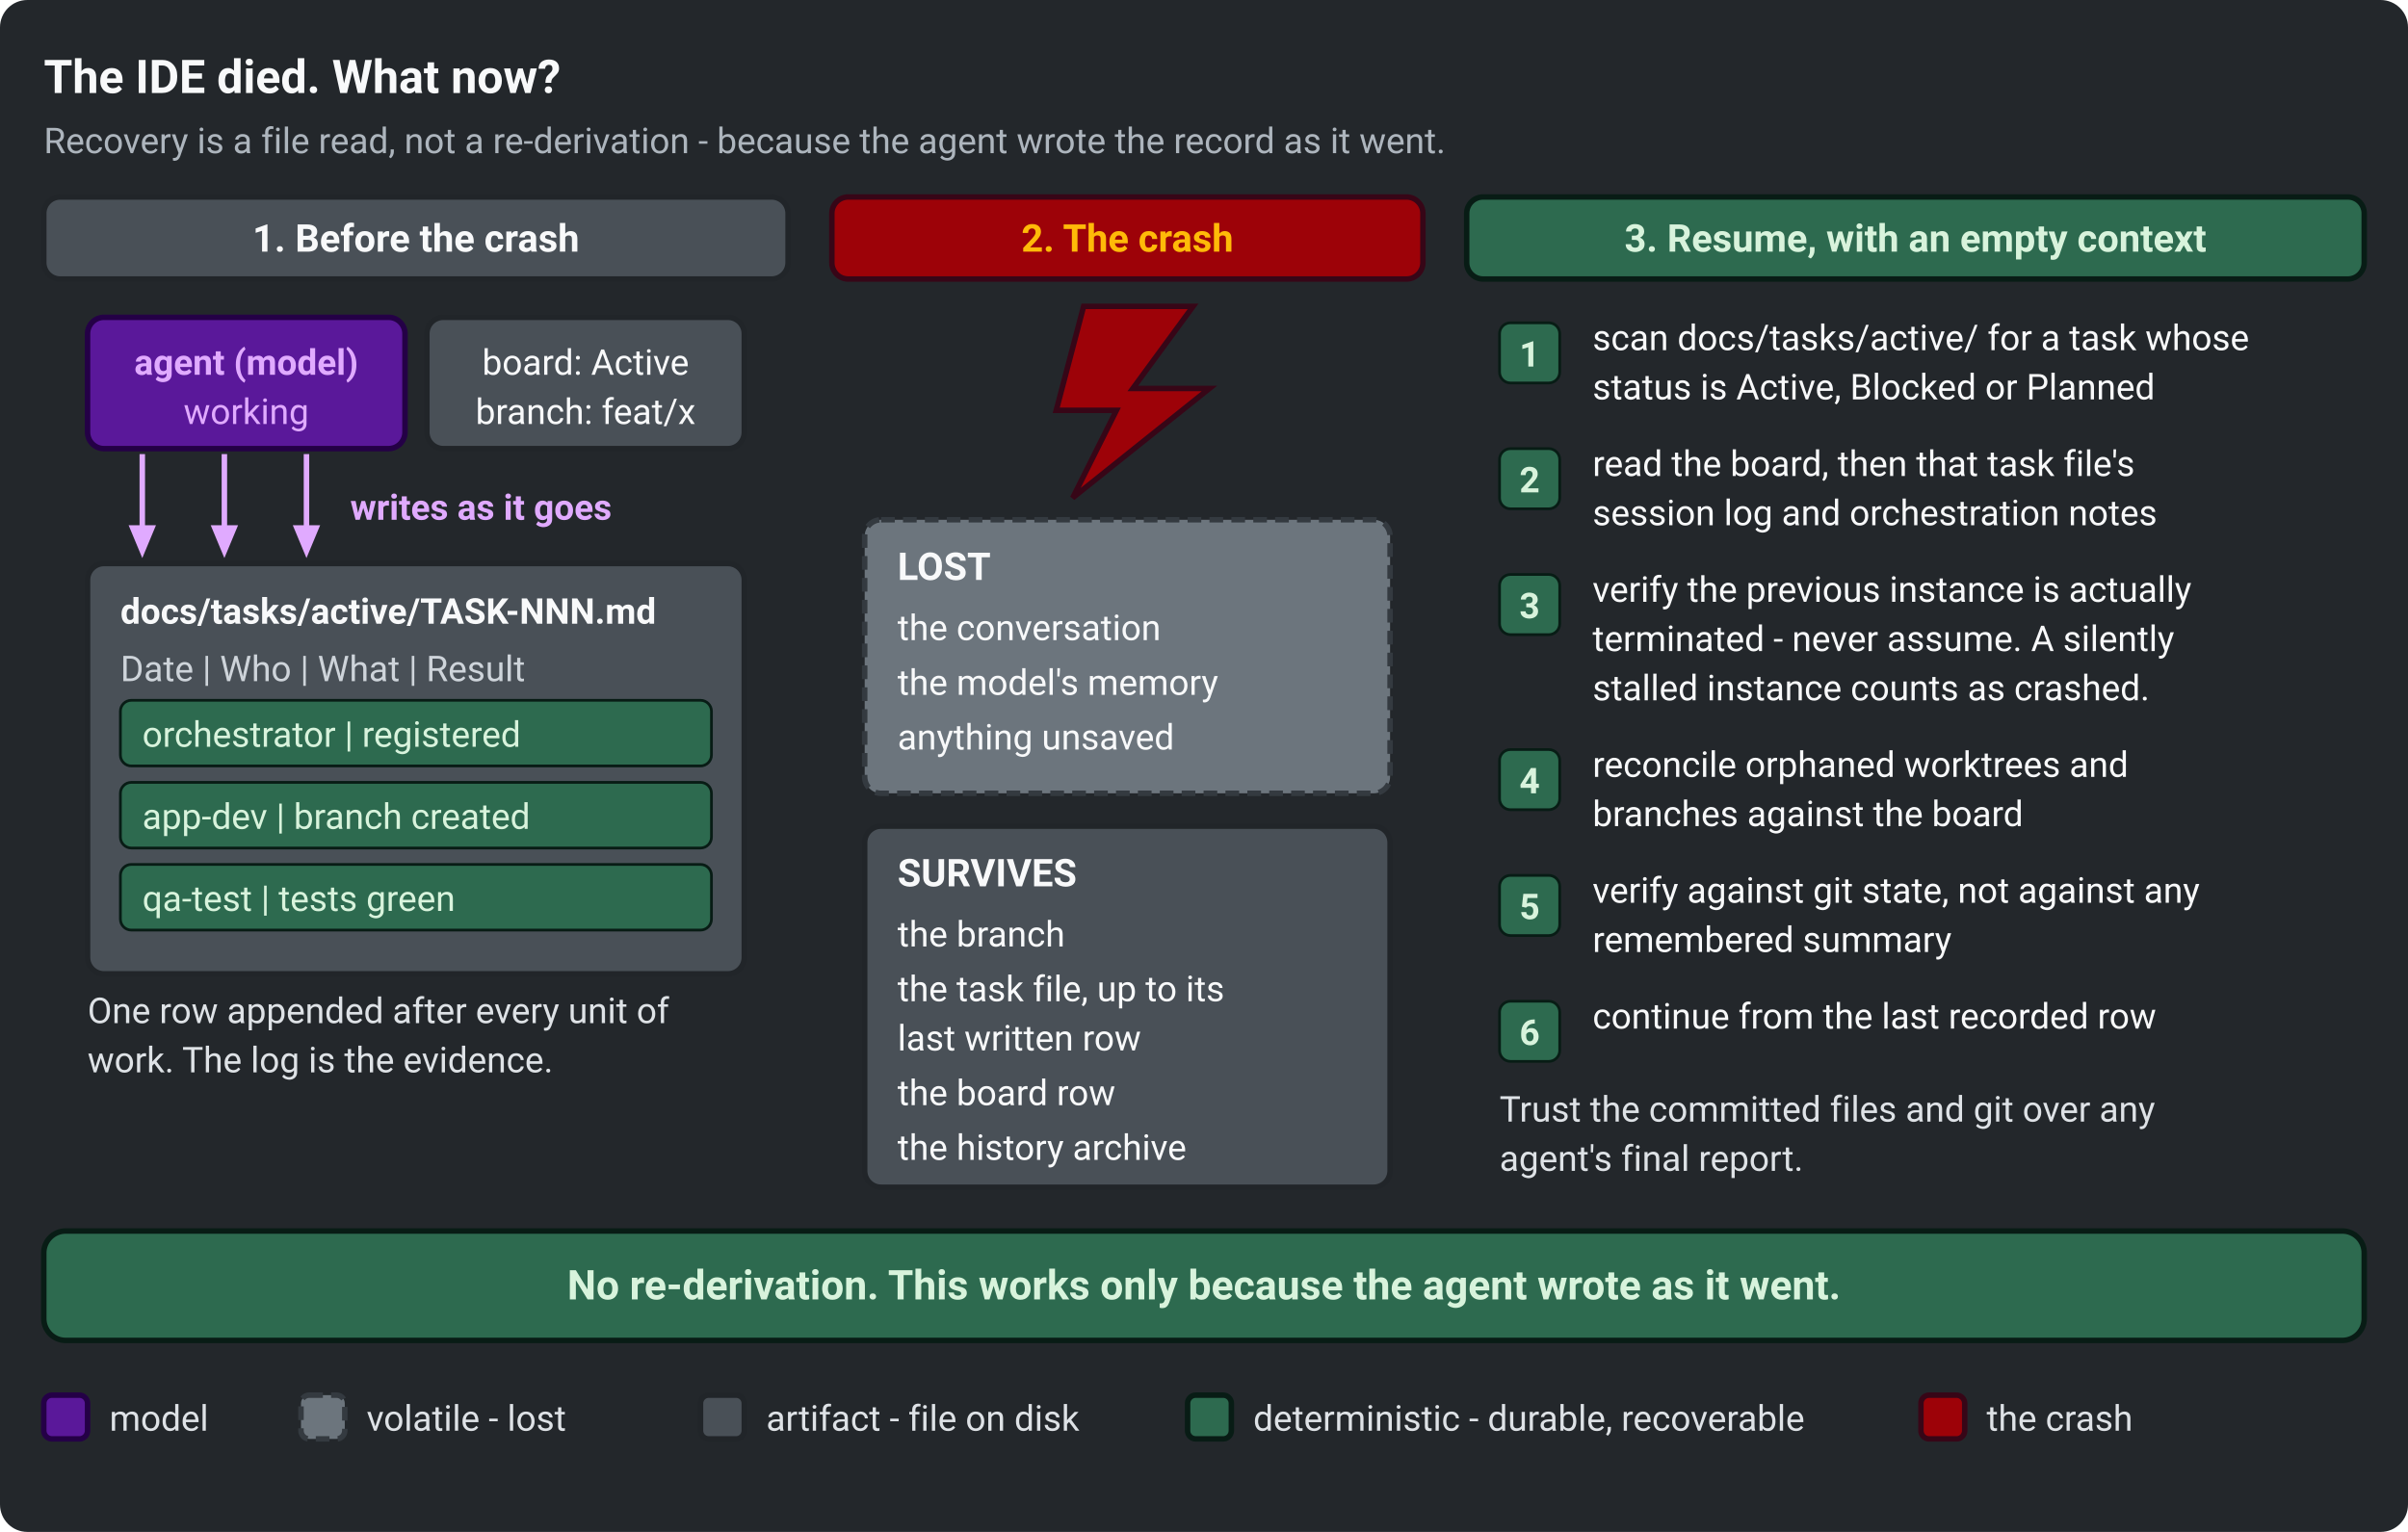
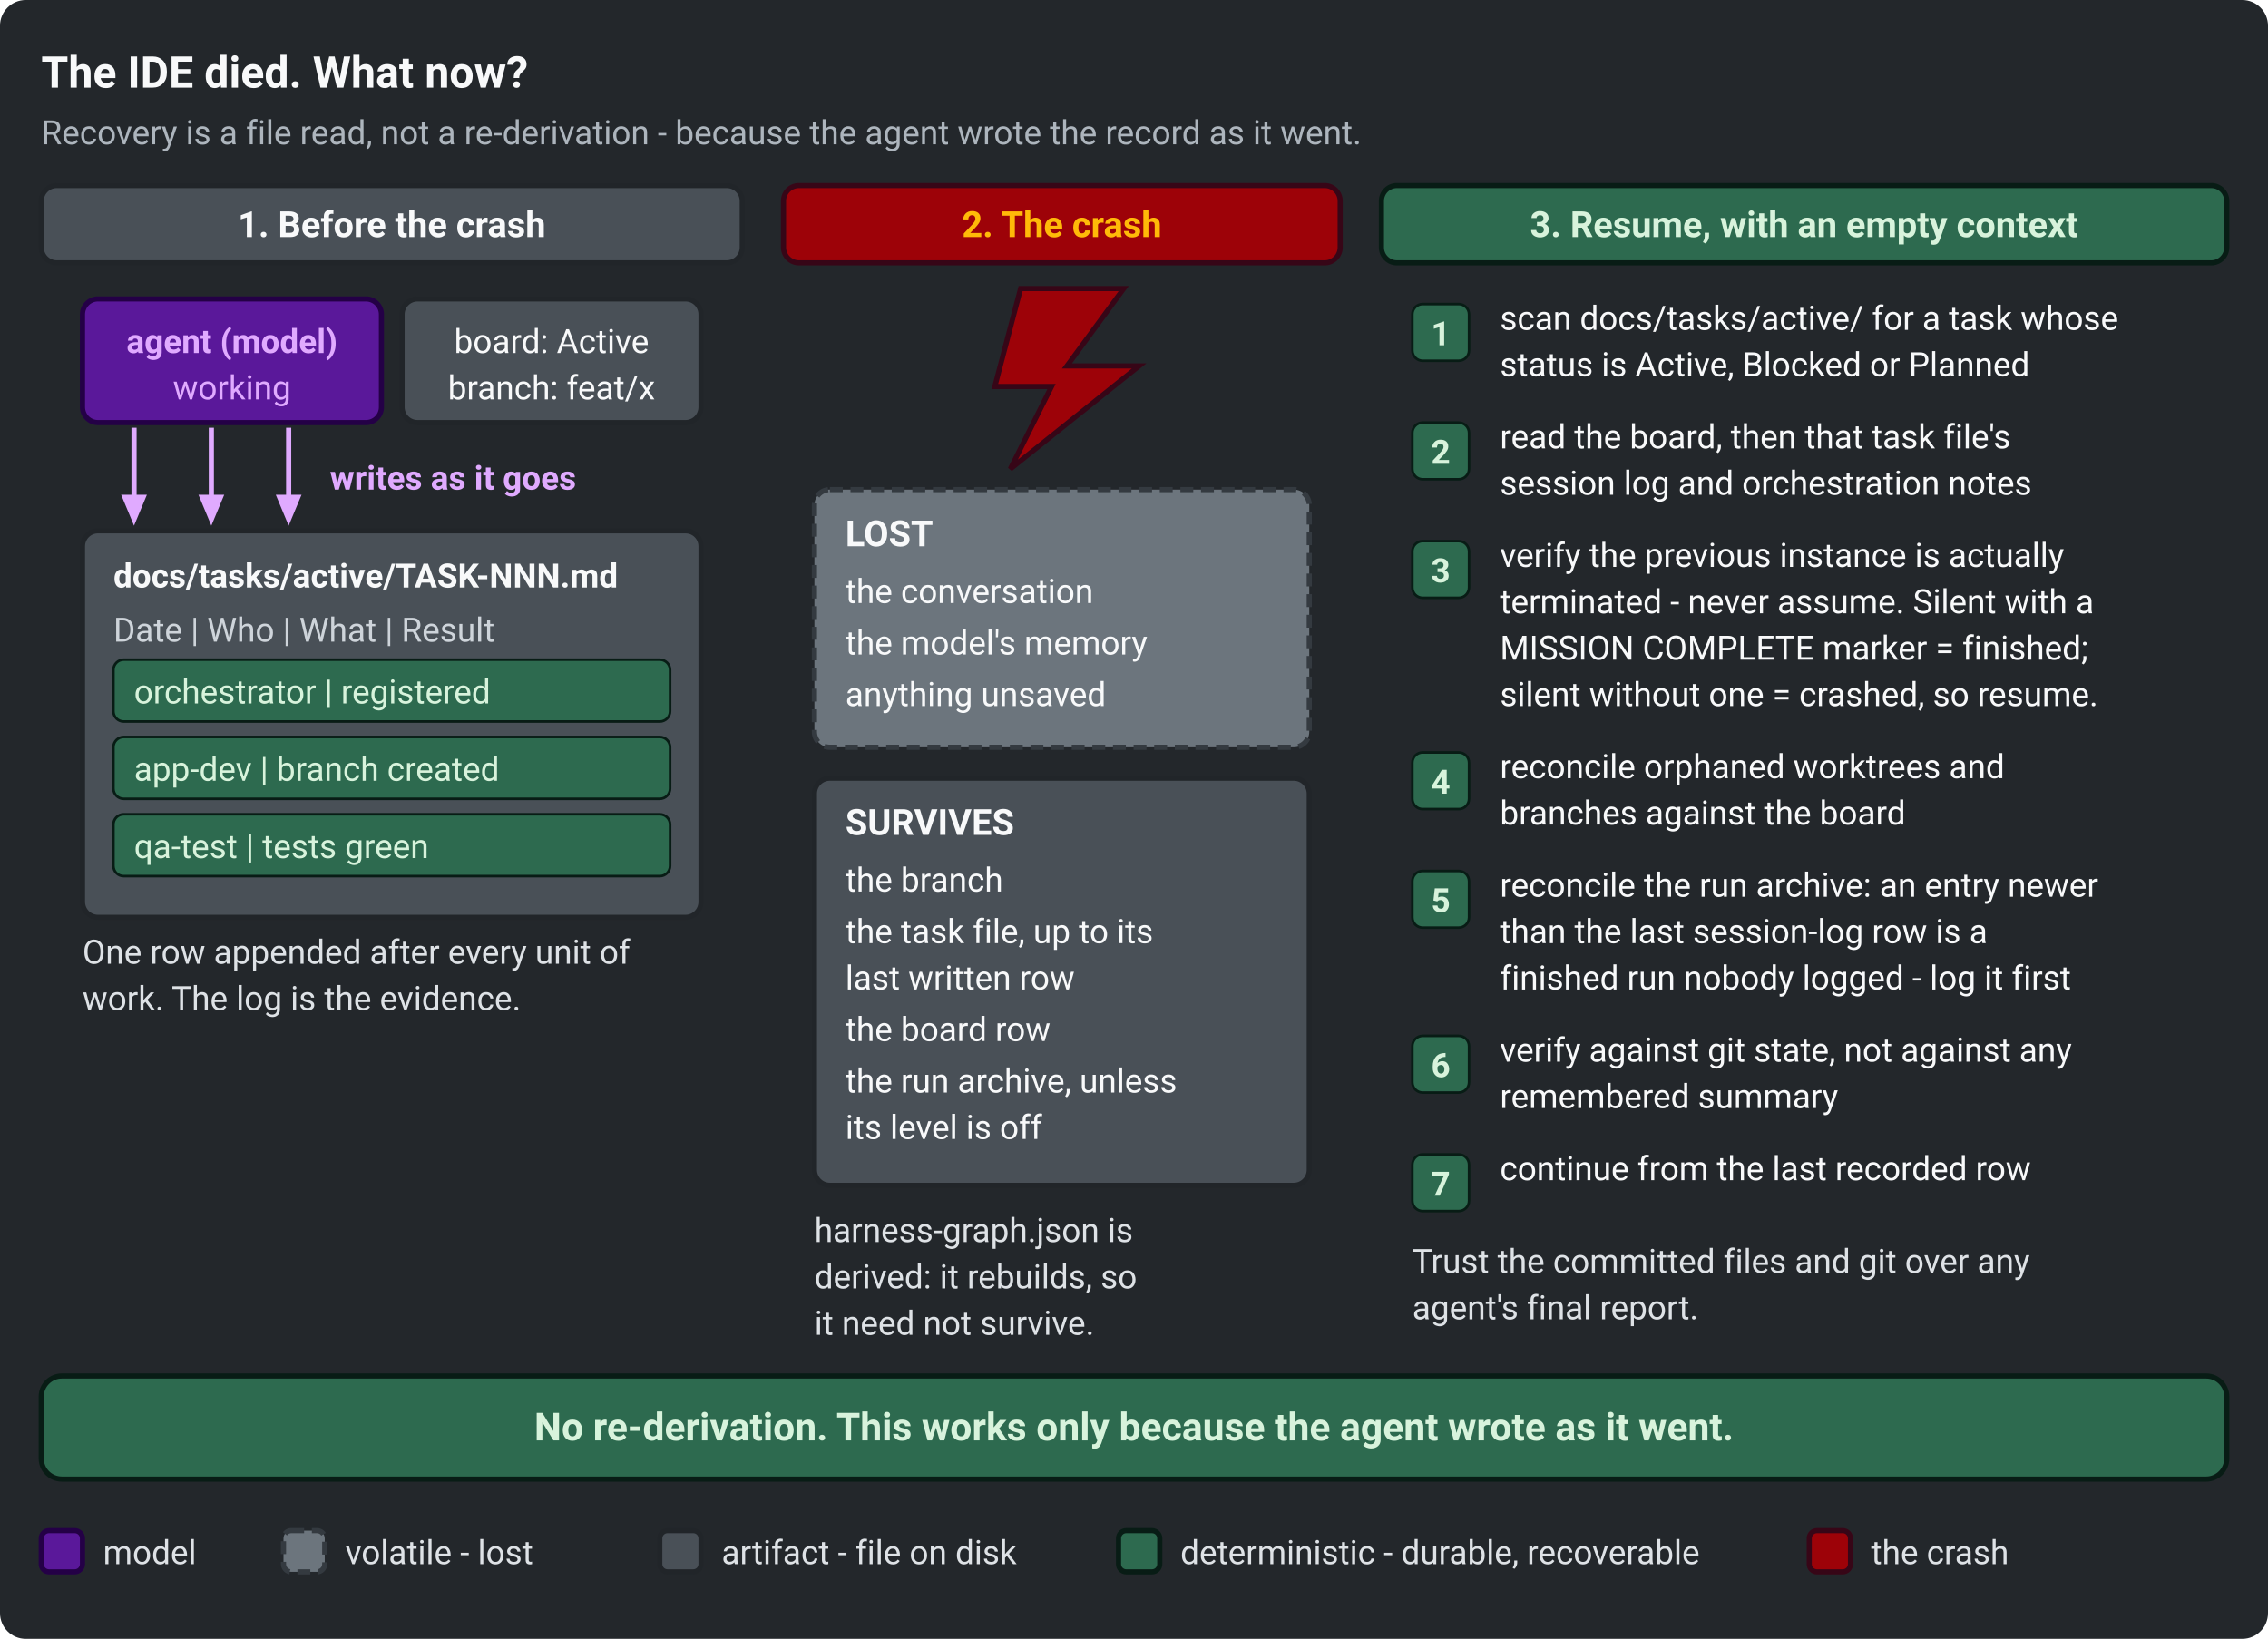
- <svg xmlns="http://www.w3.org/2000/svg" width="880" height="560" viewBox="0 0 880 560" role="img" aria-label="Crash and resume. Before the crash the agent appends session-log rows to the task file as it works. The crash destroys the conversation and the model's working memory, but the branch, the task file up to its last written row, the board row and the history archive survive. Resume runs six steps: scan the active task directory, read the board and session log, verify the previous instance is terminated, reconcile orphaned worktrees and branches, verify against git state, and continue from the last recorded row." font-family="ui-sans-serif, system-ui, -apple-system, Segoe UI, Roboto, sans-serif">
-   <rect x="0" y="0" width="880" height="560" rx="10" fill="#23272B" />
+ <svg xmlns="http://www.w3.org/2000/svg" width="880" height="636" viewBox="0 0 880 636" role="img" aria-labelledby="cr-title cr-desc" font-family="ui-sans-serif, system-ui, -apple-system, Segoe UI, Roboto, sans-serif">
+   <rect x="0" y="0" width="880" height="636" rx="10" fill="#23272B" />
  <text x="16" y="34" font-size="17" font-weight="700" fill="#F8F9FA">The IDE died. What now?</text>
  <text x="16" y="56" font-size="13" fill="#ADB5BD">Recovery is a file read, not a re-derivation - because the agent wrote the record as it went.</text>
  <rect x="16" y="72" width="272" height="30" rx="6" fill="#495057" stroke="#212529" stroke-width="2" />
  <text x="152" y="92" font-size="14" font-weight="700" fill="#F8F9FA" text-anchor="middle">1. Before the crash</text>
  <rect x="32" y="116" width="116" height="48" rx="6" fill="#5A189A" stroke="#240046" stroke-width="2" />
  <text x="90" y="137" font-size="13" font-weight="700" fill="#E0AAFF" text-anchor="middle">agent (model)</text>
  <text x="90" y="155" font-size="13" fill="#E0AAFF" text-anchor="middle">working</text>
  <rect x="156" y="116" width="116" height="48" rx="6" fill="#495057" stroke="#212529" stroke-width="2" />
  <text x="214" y="137" font-size="13" fill="#F8F9FA" text-anchor="middle">board: Active</text>
  <text x="214" y="155" font-size="13" fill="#F8F9FA" text-anchor="middle">branch: feat/x</text>
  <line x1="52" y1="166" x2="52" y2="196" stroke="#E0AAFF" stroke-width="2" />
  <polygon points="52,204 47,192 57,192" fill="#E0AAFF" />
  <line x1="82" y1="166" x2="82" y2="196" stroke="#E0AAFF" stroke-width="2" />
  <polygon points="82,204 77,192 87,192" fill="#E0AAFF" />
  <line x1="112" y1="166" x2="112" y2="196" stroke="#E0AAFF" stroke-width="2" />
  <polygon points="112,204 107,192 117,192" fill="#E0AAFF" />
  <text x="128" y="190" font-size="13" font-weight="700" fill="#E0AAFF">writes as it goes</text>
  <rect x="32" y="206" width="240" height="150" rx="6" fill="#495057" stroke="#212529" stroke-width="2" />
  <text x="44" y="228" font-size="13" font-weight="700" fill="#F8F9FA">docs/tasks/active/TASK-NNN.md</text>
  <text x="44" y="249" font-size="13" fill="#CED4DA">Date | Who | What | Result</text>
  <rect x="44" y="256" width="216" height="24" rx="4" fill="#2D6A4F" stroke="#081C15" stroke-width="1" />
  <text x="52" y="273" font-size="13" fill="#D8F3DC">orchestrator | registered</text>
  <rect x="44" y="286" width="216" height="24" rx="4" fill="#2D6A4F" stroke="#081C15" stroke-width="1" />
  <text x="52" y="303" font-size="13" fill="#D8F3DC">app-dev | branch created</text>
  <rect x="44" y="316" width="216" height="24" rx="4" fill="#2D6A4F" stroke="#081C15" stroke-width="1" />
  <text x="52" y="333" font-size="13" fill="#D8F3DC">qa-test | tests green</text>
  <text x="32" y="374" font-size="13" fill="#DEE2E6">One row appended after every unit of</text>
  <text x="32" y="392" font-size="13" fill="#DEE2E6">work. The log is the evidence.</text>
  <rect x="304" y="72" width="216" height="30" rx="6" fill="#9D0208" stroke="#370617" stroke-width="2" />
  <text x="412" y="92" font-size="14" font-weight="700" fill="#FFBA08" text-anchor="middle">2. The crash</text>
  <polygon points="396,112 436,112 414,142 442,142 392,182 408,150 386,150" fill="#9D0208" stroke="#370617" stroke-width="2" />
  <rect x="316" y="190" width="192" height="100" rx="6" fill="#6C757D" stroke="#343A40" stroke-width="2" stroke-dasharray="5 3" />
  <text x="328" y="212" font-size="14" font-weight="700" fill="#F8F9FA">LOST</text>
  <text x="328" y="234" font-size="13" fill="#F8F9FA">the conversation</text>
  <text x="328" y="254" font-size="13" fill="#F8F9FA">the model's memory</text>
  <text x="328" y="274" font-size="13" fill="#F8F9FA">anything unsaved</text>
-   <rect x="316" y="302" width="192" height="132" rx="6" fill="#495057" stroke="#212529" stroke-width="2" />
+   <rect x="316" y="302" width="192" height="158" rx="6" fill="#495057" stroke="#212529" stroke-width="2" />
  <text x="328" y="324" font-size="14" font-weight="700" fill="#F8F9FA">SURVIVES</text>
  <text x="328" y="346" font-size="13" fill="#F8F9FA">the branch</text>
  <text x="328" y="366" font-size="13" fill="#F8F9FA">the task file, up to its</text>
  <text x="328" y="384" font-size="13" fill="#F8F9FA">last written row</text>
  <text x="328" y="404" font-size="13" fill="#F8F9FA">the board row</text>
-   <text x="328" y="424" font-size="13" fill="#F8F9FA">the history archive</text>
+   <text x="328" y="424" font-size="13" fill="#F8F9FA">the run archive, unless</text>
+   <text x="328" y="442" font-size="13" fill="#F8F9FA">its level is off</text>
+   <text x="316" y="482" font-size="13" fill="#DEE2E6">harness-graph.json is</text>
+   <text x="316" y="500" font-size="13" fill="#DEE2E6">derived: it rebuilds, so</text>
+   <text x="316" y="518" font-size="13" fill="#DEE2E6">it need not survive.</text>
  <rect x="536" y="72" width="328" height="30" rx="6" fill="#2D6A4F" stroke="#081C15" stroke-width="2" />
  <text x="700" y="92" font-size="14" font-weight="700" fill="#D8F3DC" text-anchor="middle">3. Resume, with an empty context</text>
  <rect x="548" y="118" width="22" height="22" rx="4" fill="#2D6A4F" stroke="#081C15" stroke-width="1" />
  <text x="559" y="134" font-size="13" font-weight="700" fill="#D8F3DC" text-anchor="middle">1</text>
  <text x="582" y="128" font-size="13" fill="#F8F9FA">scan docs/tasks/active/ for a task whose</text>
  <text x="582" y="146" font-size="13" fill="#F8F9FA">status is Active, Blocked or Planned</text>
  <rect x="548" y="164" width="22" height="22" rx="4" fill="#2D6A4F" stroke="#081C15" stroke-width="1" />
  <text x="559" y="180" font-size="13" font-weight="700" fill="#D8F3DC" text-anchor="middle">2</text>
  <text x="582" y="174" font-size="13" fill="#F8F9FA">read the board, then that task file's</text>
  <text x="582" y="192" font-size="13" fill="#F8F9FA">session log and orchestration notes</text>
  <rect x="548" y="210" width="22" height="22" rx="4" fill="#2D6A4F" stroke="#081C15" stroke-width="1" />
  <text x="559" y="226" font-size="13" font-weight="700" fill="#D8F3DC" text-anchor="middle">3</text>
  <text x="582" y="220" font-size="13" fill="#F8F9FA">verify the previous instance is actually</text>
-   <text x="582" y="238" font-size="13" fill="#F8F9FA">terminated - never assume. A silently</text>
-   <text x="582" y="256" font-size="13" fill="#F8F9FA">stalled instance counts as crashed.</text>
-   <rect x="548" y="274" width="22" height="22" rx="4" fill="#2D6A4F" stroke="#081C15" stroke-width="1" />
-   <text x="559" y="290" font-size="13" font-weight="700" fill="#D8F3DC" text-anchor="middle">4</text>
-   <text x="582" y="284" font-size="13" fill="#F8F9FA">reconcile orphaned worktrees and</text>
-   <text x="582" y="302" font-size="13" fill="#F8F9FA">branches against the board</text>
-   <rect x="548" y="320" width="22" height="22" rx="4" fill="#2D6A4F" stroke="#081C15" stroke-width="1" />
-   <text x="559" y="336" font-size="13" font-weight="700" fill="#D8F3DC" text-anchor="middle">5</text>
-   <text x="582" y="330" font-size="13" fill="#F8F9FA">verify against git state, not against any</text>
-   <text x="582" y="348" font-size="13" fill="#F8F9FA">remembered summary</text>
-   <rect x="548" y="366" width="22" height="22" rx="4" fill="#2D6A4F" stroke="#081C15" stroke-width="1" />
-   <text x="559" y="382" font-size="13" font-weight="700" fill="#D8F3DC" text-anchor="middle">6</text>
-   <text x="582" y="376" font-size="13" fill="#F8F9FA">continue from the last recorded row</text>
-   <text x="548" y="410" font-size="13" fill="#DEE2E6">Trust the committed files and git over any</text>
-   <text x="548" y="428" font-size="13" fill="#DEE2E6">agent's final report.</text>
-   <rect x="16" y="450" width="848" height="40" rx="8" fill="#2D6A4F" stroke="#081C15" stroke-width="2" />
-   <text x="440" y="475" font-size="15" font-weight="700" fill="#D8F3DC" text-anchor="middle">No re-derivation. This works only because the agent wrote as it went.</text>
-   <rect x="16" y="510" width="16" height="16" rx="3" fill="#5A189A" stroke="#240046" stroke-width="2" />
-   <text x="40" y="523" font-size="13" fill="#DEE2E6">model</text>
-   <rect x="110" y="510" width="16" height="16" rx="3" fill="#6C757D" stroke="#343A40" stroke-width="2" stroke-dasharray="5 3" />
-   <text x="134" y="523" font-size="13" fill="#DEE2E6">volatile - lost</text>
-   <rect x="256" y="510" width="16" height="16" rx="3" fill="#495057" stroke="#212529" stroke-width="2" />
-   <text x="280" y="523" font-size="13" fill="#DEE2E6">artifact - file on disk</text>
-   <rect x="434" y="510" width="16" height="16" rx="3" fill="#2D6A4F" stroke="#081C15" stroke-width="2" />
-   <text x="458" y="523" font-size="13" fill="#DEE2E6">deterministic - durable, recoverable</text>
-   <rect x="702" y="510" width="16" height="16" rx="3" fill="#9D0208" stroke="#370617" stroke-width="2" />
-   <text x="726" y="523" font-size="13" fill="#DEE2E6">the crash</text>
+   <text x="582" y="238" font-size="13" fill="#F8F9FA">terminated - never assume. Silent with a</text>
+   <text x="582" y="256" font-size="13" fill="#F8F9FA">MISSION COMPLETE marker = finished;</text>
+   <text x="582" y="274" font-size="13" fill="#F8F9FA">silent without one = crashed, so resume.</text>
+   <rect x="548" y="292" width="22" height="22" rx="4" fill="#2D6A4F" stroke="#081C15" stroke-width="1" />
+   <text x="559" y="308" font-size="13" font-weight="700" fill="#D8F3DC" text-anchor="middle">4</text>
+   <text x="582" y="302" font-size="13" fill="#F8F9FA">reconcile orphaned worktrees and</text>
+   <text x="582" y="320" font-size="13" fill="#F8F9FA">branches against the board</text>
+   <rect x="548" y="338" width="22" height="22" rx="4" fill="#2D6A4F" stroke="#081C15" stroke-width="1" />
+   <text x="559" y="354" font-size="13" font-weight="700" fill="#D8F3DC" text-anchor="middle">5</text>
+   <text x="582" y="348" font-size="13" fill="#F8F9FA">reconcile the run archive: an entry newer</text>
+   <text x="582" y="366" font-size="13" fill="#F8F9FA">than the last session-log row is a</text>
+   <text x="582" y="384" font-size="13" fill="#F8F9FA">finished run nobody logged - log it first</text>
+   <rect x="548" y="402" width="22" height="22" rx="4" fill="#2D6A4F" stroke="#081C15" stroke-width="1" />
+   <text x="559" y="418" font-size="13" font-weight="700" fill="#D8F3DC" text-anchor="middle">6</text>
+   <text x="582" y="412" font-size="13" fill="#F8F9FA">verify against git state, not against any</text>
+   <text x="582" y="430" font-size="13" fill="#F8F9FA">remembered summary</text>
+   <rect x="548" y="448" width="22" height="22" rx="4" fill="#2D6A4F" stroke="#081C15" stroke-width="1" />
+   <text x="559" y="464" font-size="13" font-weight="700" fill="#D8F3DC" text-anchor="middle">7</text>
+   <text x="582" y="458" font-size="13" fill="#F8F9FA">continue from the last recorded row</text>
+   <text x="548" y="494" font-size="13" fill="#DEE2E6">Trust the committed files and git over any</text>
+   <text x="548" y="512" font-size="13" fill="#DEE2E6">agent's final report.</text>
+   <rect x="16" y="534" width="848" height="40" rx="8" fill="#2D6A4F" stroke="#081C15" stroke-width="2" />
+   <text x="440" y="559" font-size="15" font-weight="700" fill="#D8F3DC" text-anchor="middle">No re-derivation. This works only because the agent wrote as it went.</text>
+   <rect x="16" y="594" width="16" height="16" rx="3" fill="#5A189A" stroke="#240046" stroke-width="2" />
+   <text x="40" y="607" font-size="13" fill="#DEE2E6">model</text>
+   <rect x="110" y="594" width="16" height="16" rx="3" fill="#6C757D" stroke="#343A40" stroke-width="2" stroke-dasharray="5 3" />
+   <text x="134" y="607" font-size="13" fill="#DEE2E6">volatile - lost</text>
+   <rect x="256" y="594" width="16" height="16" rx="3" fill="#495057" stroke="#212529" stroke-width="2" />
+   <text x="280" y="607" font-size="13" fill="#DEE2E6">artifact - file on disk</text>
+   <rect x="434" y="594" width="16" height="16" rx="3" fill="#2D6A4F" stroke="#081C15" stroke-width="2" />
+   <text x="458" y="607" font-size="13" fill="#DEE2E6">deterministic - durable, recoverable</text>
+   <rect x="702" y="594" width="16" height="16" rx="3" fill="#9D0208" stroke="#370617" stroke-width="2" />
+   <text x="726" y="607" font-size="13" fill="#DEE2E6">the crash</text>
</svg>
